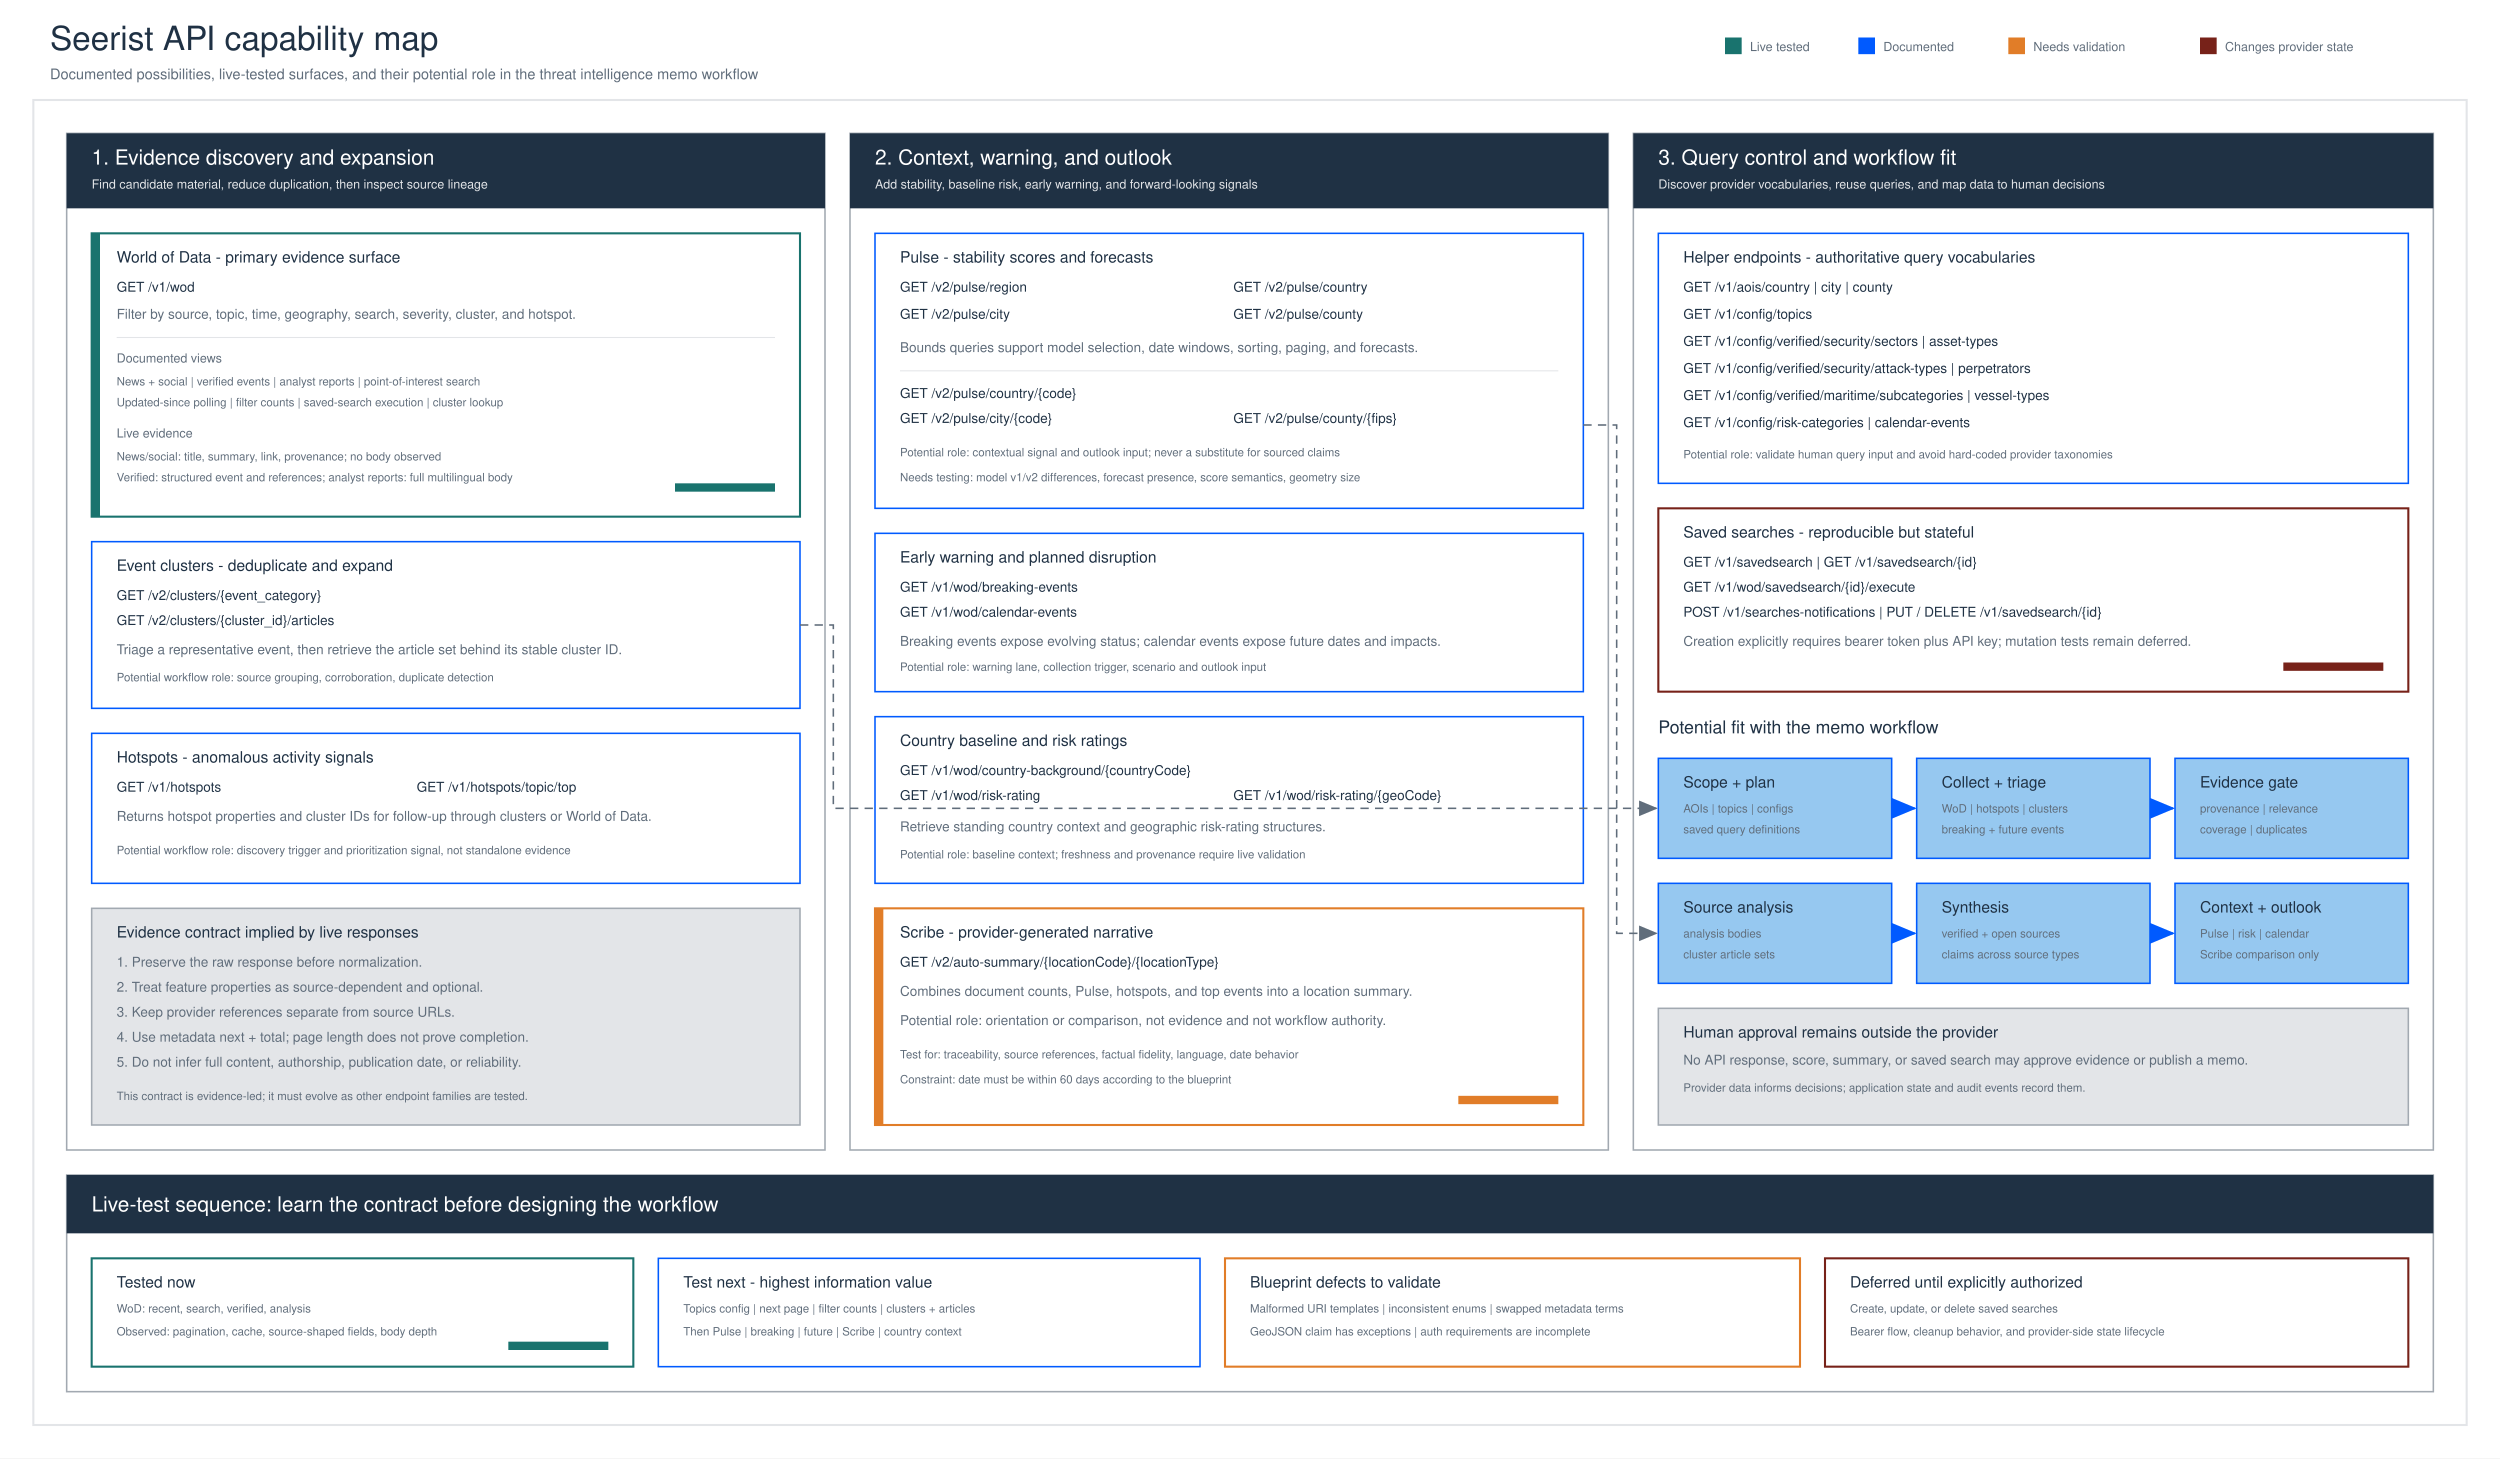
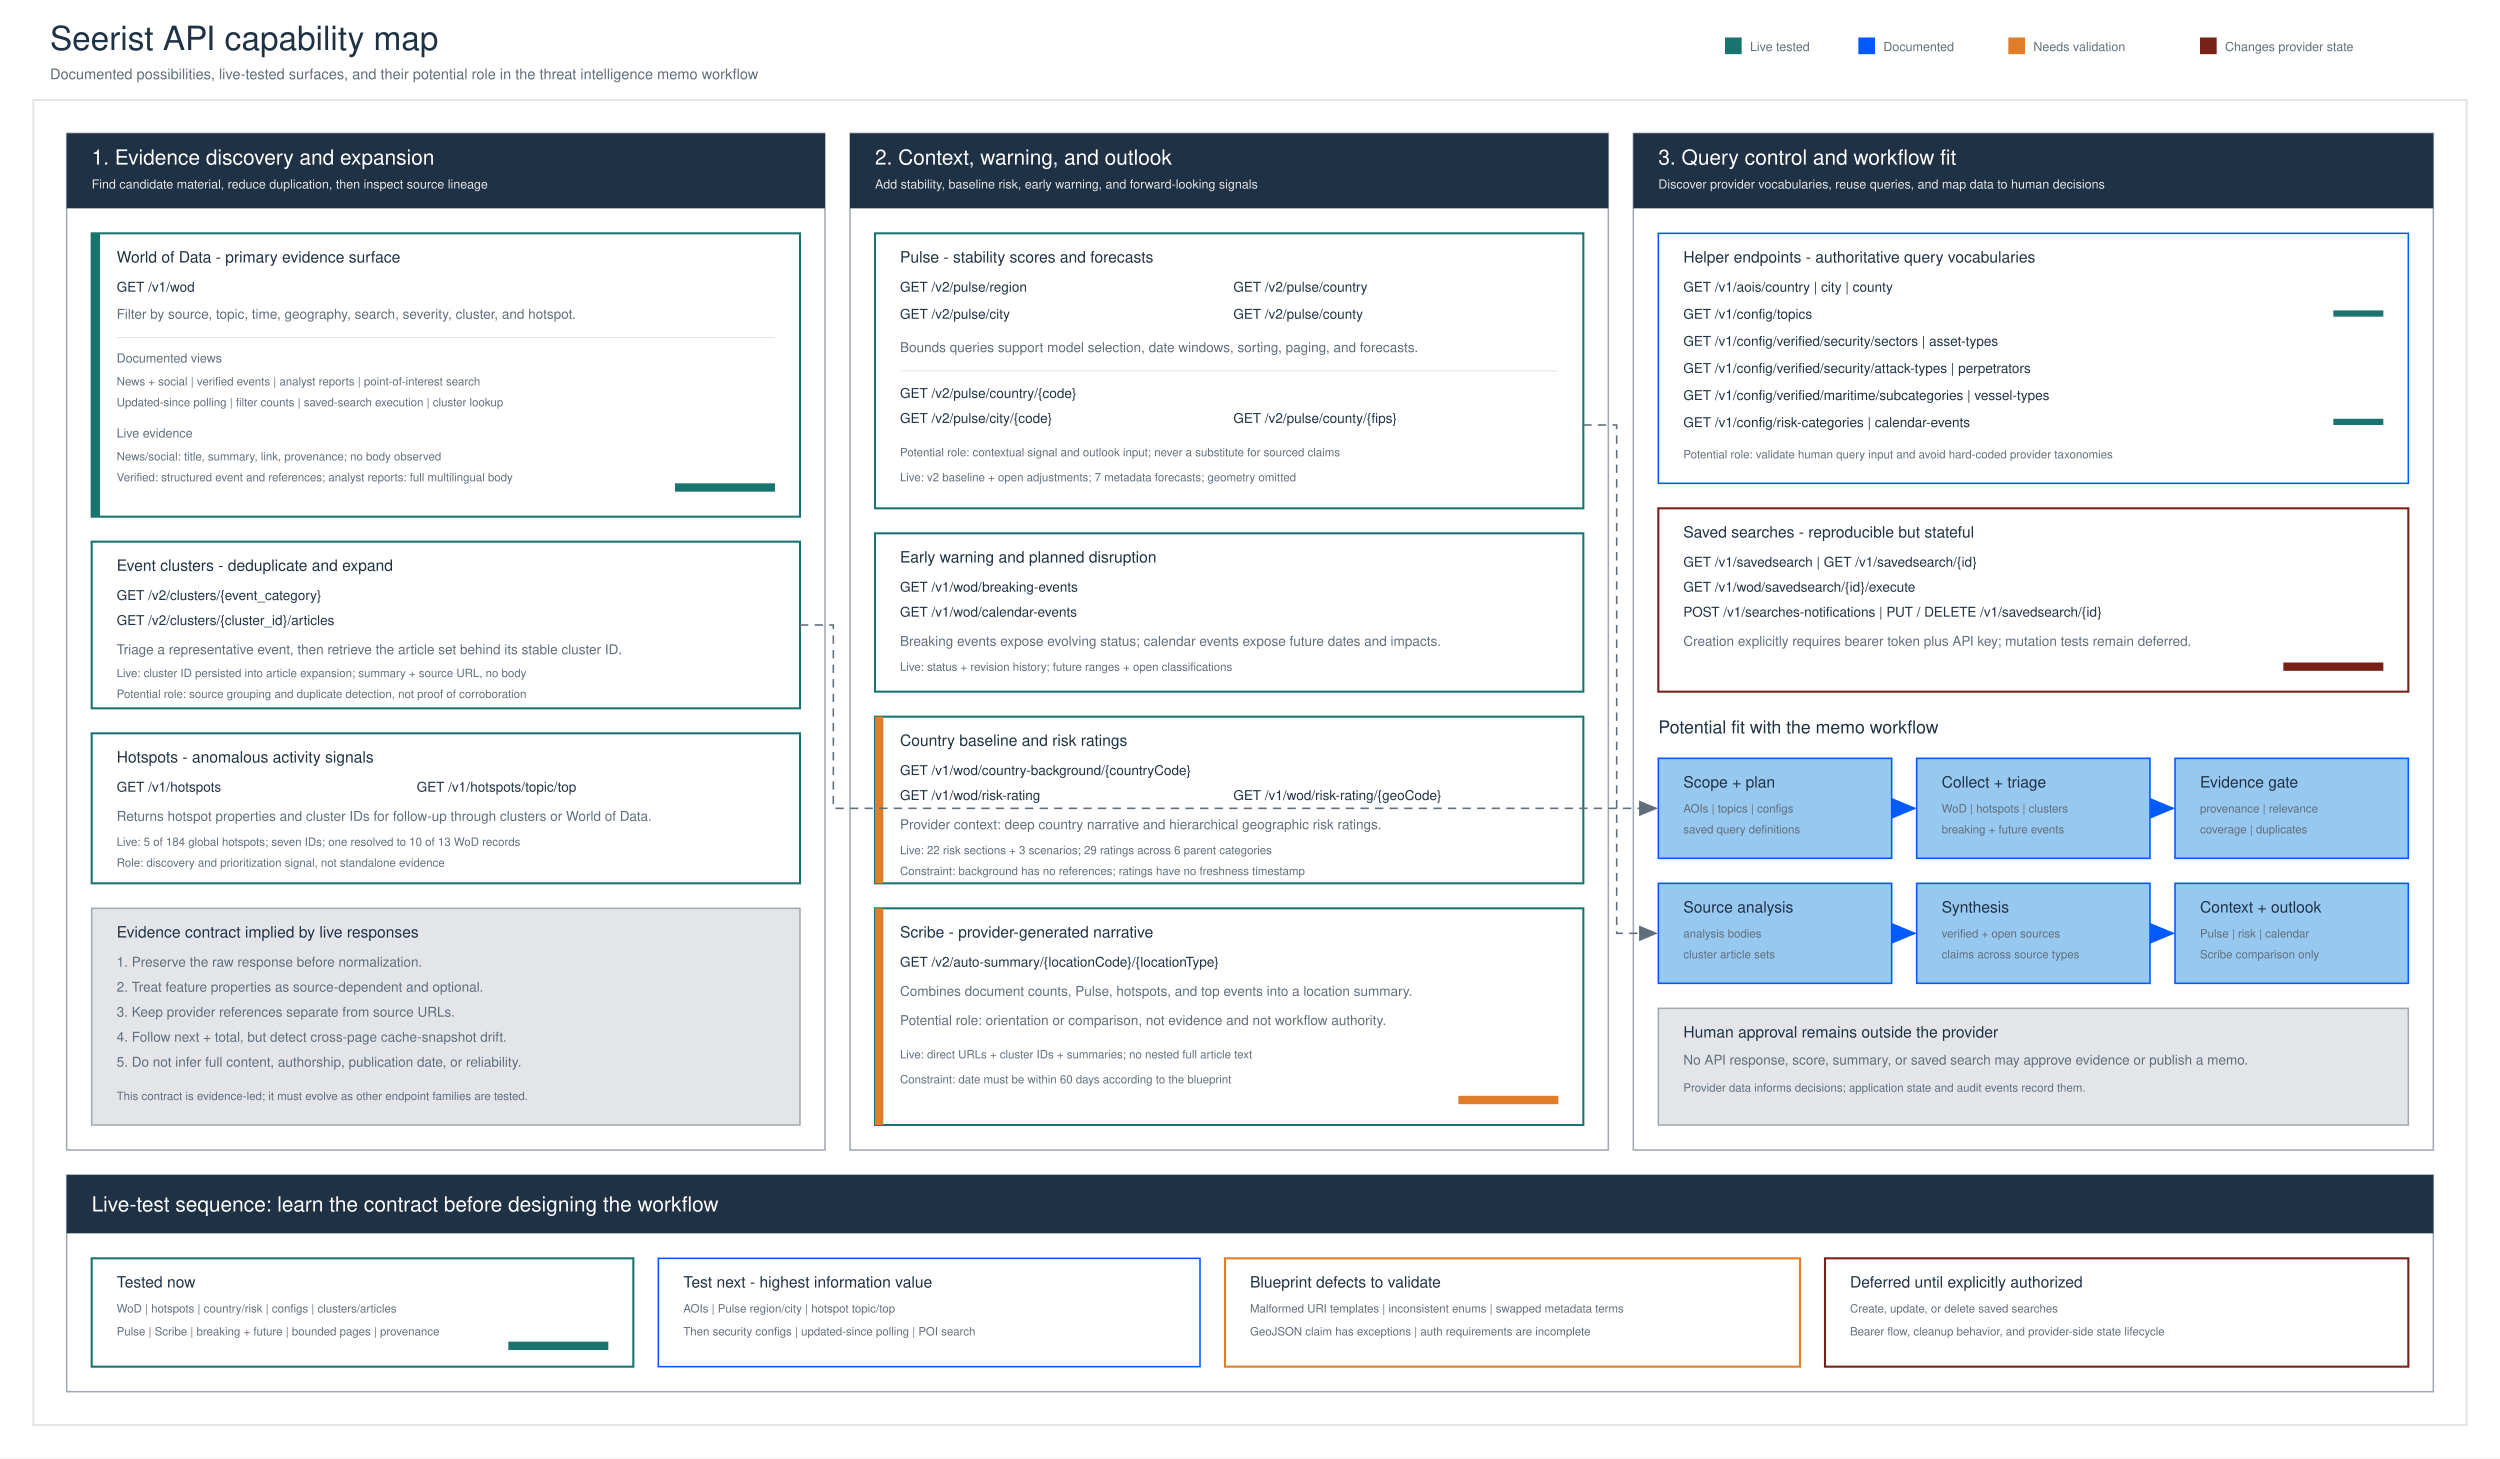
<svg xmlns="http://www.w3.org/2000/svg" width="2400" height="1400" viewBox="0 0 2400 1400" role="img" aria-labelledby="title description">
  <defs>
    <style>
      text { font-family: "VestasSans", "Helvetica Neue", Helvetica, Arial, sans-serif; letter-spacing: 0; }
      .canvas { fill: #FFFFFF; }
      .board { fill: #FFFFFF; stroke: #E3E5E8; stroke-width: 2; }
      .panel { fill: #FFFFFF; stroke: #A2A9B1; stroke-width: 1.5; }
      .panel-header { fill: #1F3144; }
      .page-title { fill: #1F3144; font-size: 32px; font-weight: 500; }
      .page-subtitle { fill: #606D7B; font-size: 14px; font-weight: 400; }
      .panel-title { fill: #FFFFFF; font-size: 20px; font-weight: 500; }
      .panel-subtitle { fill: #E3E5E8; font-size: 12px; font-weight: 400; }
      .section-title { fill: #1F3144; font-size: 17px; font-weight: 500; }
      .card-title { fill: #1F3144; font-size: 15px; font-weight: 500; }
      .endpoint { fill: #1F3144; font-size: 13px; font-weight: 500; }
      .body { fill: #606D7B; font-size: 13px; font-weight: 400; }
      .caption { fill: #606D7B; font-size: 12px; font-weight: 400; }
      .small { fill: #606D7B; font-size: 11px; font-weight: 400; }
      .white-small { fill: #FFFFFF; font-size: 11px; font-weight: 500; }
      .documented-card { fill: #FFFFFF; stroke: #005AFF; stroke-width: 1.5; }
      .tested-card { fill: #FFFFFF; stroke: #19736E; stroke-width: 2; }
      .caution-card { fill: #FFFFFF; stroke: #E17D28; stroke-width: 2; }
      .state-card { fill: #FFFFFF; stroke: #772219; stroke-width: 2; }
      .quiet-card { fill: #E3E5E8; stroke: #A2A9B1; stroke-width: 1.5; }
      .workflow-card { fill: #96C8F0; stroke: #005AFF; stroke-width: 1.5; }
      .tested-chip { fill: #19736E; }
      .documented-chip { fill: #005AFF; }
      .caution-chip { fill: #E17D28; }
      .state-chip { fill: #772219; }
      .divider { stroke: #E3E5E8; stroke-width: 1; }
      .flow-line { fill: none; stroke: #005AFF; stroke-width: 2; marker-end: url(#arrow-blue); }
      .context-line { fill: none; stroke: #606D7B; stroke-width: 1.5; stroke-dasharray: 8 6; marker-end: url(#arrow-grey); }
    </style>
    <marker id="arrow-blue" markerWidth="12" markerHeight="10" refX="11" refY="5" orient="auto" markerUnits="strokeWidth">
      <path d="M 0 0 L 12 5 L 0 10 z" fill="#005AFF" />
    </marker>
    <marker id="arrow-grey" markerWidth="12" markerHeight="10" refX="11" refY="5" orient="auto" markerUnits="strokeWidth">
      <path d="M 0 0 L 12 5 L 0 10 z" fill="#606D7B" />
    </marker>
  </defs>
  <rect class="canvas" x="0" y="0" width="2400" height="1400" />
  <text class="page-title" x="48" y="48">Seerist API capability map</text>
  <text class="page-subtitle" x="48" y="76">Documented possibilities, live-tested surfaces, and their potential role in the threat intelligence memo workflow</text>
  <rect class="tested-chip" x="1656" y="36" width="16" height="16" />
  <text class="caption" x="1680" y="49">Live tested</text>
  <rect class="documented-chip" x="1784" y="36" width="16" height="16" />
  <text class="caption" x="1808" y="49">Documented</text>
  <rect class="caution-chip" x="1928" y="36" width="16" height="16" />
  <text class="caption" x="1952" y="49">Needs validation</text>
  <rect class="state-chip" x="2112" y="36" width="16" height="16" />
  <text class="caption" x="2136" y="49">Changes provider state</text>
  <rect class="board" x="32" y="96" width="2336" height="1272" />
  <rect class="panel" x="64" y="128" width="728" height="976" />
  <rect class="panel-header" x="64" y="128" width="728" height="72" />
  <text class="panel-title" x="88" y="158">1. Evidence discovery and expansion</text>
  <text class="panel-subtitle" x="88" y="181">Find candidate material, reduce duplication, then inspect source lineage</text>
  <rect class="tested-card" x="88" y="224" width="680" height="272" />
  <rect class="tested-chip" x="88" y="224" width="8" height="272" />
  <text class="card-title" x="112" y="252">World of Data - primary evidence surface</text>
  <text class="endpoint" x="112" y="280">GET /v1/wod</text>
  <text class="body" x="112" y="306">Filter by source, topic, time, geography, search, severity, cluster, and hotspot.</text>
  <line class="divider" x1="112" y1="324" x2="744" y2="324" />
  <text class="caption" x="112" y="348">Documented views</text>
  <text class="small" x="112" y="370">News + social | verified events | analyst reports | point-of-interest search</text>
  <text class="small" x="112" y="390">Updated-since polling | filter counts | saved-search execution | cluster lookup</text>
  <text class="caption" x="112" y="420">Live evidence</text>
  <text class="small" x="112" y="442">News/social: title, summary, link, provenance; no body observed</text>
  <text class="small" x="112" y="462">Verified: structured event and references; analyst reports: full multilingual body</text>
  <rect class="tested-chip" x="648" y="464" width="96" height="8" />
-   <rect class="documented-card" x="88" y="520" width="680" height="160" />
+   <rect class="tested-card" x="88" y="520" width="680" height="160" />
  <text class="card-title" x="112" y="548">Event clusters - deduplicate and expand</text>
  <text class="endpoint" x="112" y="576">GET /v2/clusters/{event_category}</text>
  <text class="endpoint" x="112" y="600">GET /v2/clusters/{cluster_id}/articles</text>
  <text class="body" x="112" y="628">Triage a representative event, then retrieve the article set behind its stable cluster ID.</text>
-   <text class="small" x="112" y="654">Potential workflow role: source grouping, corroboration, duplicate detection</text>
-   <rect class="documented-card" x="88" y="704" width="680" height="144" />
+   <text class="small" x="112" y="650">Live: cluster ID persisted into article expansion; summary + source URL, no body</text>
+   <text class="small" x="112" y="670">Potential role: source grouping and duplicate detection, not proof of corroboration</text>
+   <rect class="tested-card" x="88" y="704" width="680" height="144" />
  <text class="card-title" x="112" y="732">Hotspots - anomalous activity signals</text>
  <text class="endpoint" x="112" y="760">GET /v1/hotspots</text>
  <text class="endpoint" x="400" y="760">GET /v1/hotspots/topic/top</text>
  <text class="body" x="112" y="788">Returns hotspot properties and cluster IDs for follow-up through clusters or World of Data.</text>
-   <text class="small" x="112" y="820">Potential workflow role: discovery trigger and prioritization signal, not standalone evidence</text>
+   <text class="small" x="112" y="812">Live: 5 of 184 global hotspots; seven IDs; one resolved to 10 of 13 WoD records</text>
+   <text class="small" x="112" y="832">Role: discovery and prioritization signal, not standalone evidence</text>
  <rect class="quiet-card" x="88" y="872" width="680" height="208" />
  <text class="card-title" x="112" y="900">Evidence contract implied by live responses</text>
  <text class="body" x="112" y="928">1. Preserve the raw response before normalization.</text>
  <text class="body" x="112" y="952">2. Treat feature properties as source-dependent and optional.</text>
  <text class="body" x="112" y="976">3. Keep provider references separate from source URLs.</text>
-   <text class="body" x="112" y="1000">4. Use metadata next + total; page length does not prove completion.</text>
+   <text class="body" x="112" y="1000">4. Follow next + total, but detect cross-page cache-snapshot drift.</text>
  <text class="body" x="112" y="1024">5. Do not infer full content, authorship, publication date, or reliability.</text>
  <text class="small" x="112" y="1056">This contract is evidence-led; it must evolve as other endpoint families are tested.</text>
  <rect class="panel" x="816" y="128" width="728" height="976" />
  <rect class="panel-header" x="816" y="128" width="728" height="72" />
  <text class="panel-title" x="840" y="158">2. Context, warning, and outlook</text>
  <text class="panel-subtitle" x="840" y="181">Add stability, baseline risk, early warning, and forward-looking signals</text>
-   <rect class="documented-card" x="840" y="224" width="680" height="264" />
+   <rect class="tested-card" x="840" y="224" width="680" height="264" />
  <text class="card-title" x="864" y="252">Pulse - stability scores and forecasts</text>
  <text class="endpoint" x="864" y="280">GET /v2/pulse/region</text>
  <text class="endpoint" x="1184" y="280">GET /v2/pulse/country</text>
  <text class="endpoint" x="864" y="306">GET /v2/pulse/city</text>
  <text class="endpoint" x="1184" y="306">GET /v2/pulse/county</text>
  <text class="body" x="864" y="338">Bounds queries support model selection, date windows, sorting, paging, and forecasts.</text>
  <line class="divider" x1="864" y1="356" x2="1496" y2="356" />
  <text class="endpoint" x="864" y="382">GET /v2/pulse/country/{code}</text>
  <text class="endpoint" x="864" y="406">GET /v2/pulse/city/{code}</text>
  <text class="endpoint" x="1184" y="406">GET /v2/pulse/county/{fips}</text>
  <text class="small" x="864" y="438">Potential role: contextual signal and outlook input; never a substitute for sourced claims</text>
-   <text class="small" x="864" y="462">Needs testing: model v1/v2 differences, forecast presence, score semantics, geometry size</text>
-   <rect class="documented-card" x="840" y="512" width="680" height="152" />
+   <text class="small" x="864" y="462">Live: v2 baseline + open adjustments; 7 metadata forecasts; geometry omitted</text>
+   <rect class="tested-card" x="840" y="512" width="680" height="152" />
  <text class="card-title" x="864" y="540">Early warning and planned disruption</text>
  <text class="endpoint" x="864" y="568">GET /v1/wod/breaking-events</text>
  <text class="endpoint" x="864" y="592">GET /v1/wod/calendar-events</text>
  <text class="body" x="864" y="620">Breaking events expose evolving status; calendar events expose future dates and impacts.</text>
-   <text class="small" x="864" y="644">Potential role: warning lane, collection trigger, scenario and outlook input</text>
-   <rect class="documented-card" x="840" y="688" width="680" height="160" />
+   <text class="small" x="864" y="644">Live: status + revision history; future ranges + open classifications</text>
+   <rect class="tested-card" x="840" y="688" width="680" height="160" />
+   <rect class="caution-chip" x="840" y="688" width="8" height="160" />
  <text class="card-title" x="864" y="716">Country baseline and risk ratings</text>
  <text class="endpoint" x="864" y="744">GET /v1/wod/country-background/{countryCode}</text>
  <text class="endpoint" x="864" y="768">GET /v1/wod/risk-rating</text>
  <text class="endpoint" x="1184" y="768">GET /v1/wod/risk-rating/{geoCode}</text>
-   <text class="body" x="864" y="798">Retrieve standing country context and geographic risk-rating structures.</text>
-   <text class="small" x="864" y="824">Potential role: baseline context; freshness and provenance require live validation</text>
-   <rect class="caution-card" x="840" y="872" width="680" height="208" />
+   <text class="body" x="864" y="796">Provider context: deep country narrative and hierarchical geographic risk ratings.</text>
+   <text class="small" x="864" y="820">Live: 22 risk sections + 3 scenarios; 29 ratings across 6 parent categories</text>
+   <text class="small" x="864" y="840">Constraint: background has no references; ratings have no freshness timestamp</text>
+   <rect class="tested-card" x="840" y="872" width="680" height="208" />
  <rect class="caution-chip" x="840" y="872" width="8" height="208" />
  <text class="card-title" x="864" y="900">Scribe - provider-generated narrative</text>
  <text class="endpoint" x="864" y="928">GET /v2/auto-summary/{locationCode}/{locationType}</text>
  <text class="body" x="864" y="956">Combines document counts, Pulse, hotspots, and top events into a location summary.</text>
  <text class="body" x="864" y="984">Potential role: orientation or comparison, not evidence and not workflow authority.</text>
-   <text class="small" x="864" y="1016">Test for: traceability, source references, factual fidelity, language, date behavior</text>
+   <text class="small" x="864" y="1016">Live: direct URLs + cluster IDs + summaries; no nested full article text</text>
  <text class="small" x="864" y="1040">Constraint: date must be within 60 days according to the blueprint</text>
  <rect class="caution-chip" x="1400" y="1052" width="96" height="8" />
  <rect class="panel" x="1568" y="128" width="768" height="976" />
  <rect class="panel-header" x="1568" y="128" width="768" height="72" />
  <text class="panel-title" x="1592" y="158">3. Query control and workflow fit</text>
  <text class="panel-subtitle" x="1592" y="181">Discover provider vocabularies, reuse queries, and map data to human decisions</text>
  <rect class="documented-card" x="1592" y="224" width="720" height="240" />
  <text class="card-title" x="1616" y="252">Helper endpoints - authoritative query vocabularies</text>
  <text class="endpoint" x="1616" y="280">GET /v1/aois/country | city | county</text>
  <text class="endpoint" x="1616" y="306">GET /v1/config/topics</text>
+   <rect class="tested-chip" x="2240" y="298" width="48" height="6" />
  <text class="endpoint" x="1616" y="332">GET /v1/config/verified/security/sectors | asset-types</text>
  <text class="endpoint" x="1616" y="358">GET /v1/config/verified/security/attack-types | perpetrators</text>
  <text class="endpoint" x="1616" y="384">GET /v1/config/verified/maritime/subcategories | vessel-types</text>
  <text class="endpoint" x="1616" y="410">GET /v1/config/risk-categories | calendar-events</text>
+   <rect class="tested-chip" x="2240" y="402" width="48" height="6" />
  <text class="small" x="1616" y="440">Potential role: validate human query input and avoid hard-coded provider taxonomies</text>
  <rect class="state-card" x="1592" y="488" width="720" height="176" />
  <text class="card-title" x="1616" y="516">Saved searches - reproducible but stateful</text>
  <text class="endpoint" x="1616" y="544">GET /v1/savedsearch | GET /v1/savedsearch/{id}</text>
  <text class="endpoint" x="1616" y="568">GET /v1/wod/savedsearch/{id}/execute</text>
  <text class="endpoint" x="1616" y="592">POST /v1/searches-notifications | PUT / DELETE /v1/savedsearch/{id}</text>
  <text class="body" x="1616" y="620">Creation explicitly requires bearer token plus API key; mutation tests remain deferred.</text>
  <rect class="state-chip" x="2192" y="636" width="96" height="8" />
  <text class="section-title" x="1592" y="704">Potential fit with the memo workflow</text>
  <rect class="workflow-card" x="1592" y="728" width="224" height="96" />
  <text class="card-title" x="1616" y="756">Scope + plan</text>
  <text class="small" x="1616" y="780">AOIs | topics | configs</text>
  <text class="small" x="1616" y="800">saved query definitions</text>
  <rect class="workflow-card" x="1840" y="728" width="224" height="96" />
  <text class="card-title" x="1864" y="756">Collect + triage</text>
  <text class="small" x="1864" y="780">WoD | hotspots | clusters</text>
  <text class="small" x="1864" y="800">breaking + future events</text>
  <rect class="workflow-card" x="2088" y="728" width="224" height="96" />
  <text class="card-title" x="2112" y="756">Evidence gate</text>
  <text class="small" x="2112" y="780">provenance | relevance</text>
  <text class="small" x="2112" y="800">coverage | duplicates</text>
  <path class="flow-line" d="M 1816 776 L 1838 776" />
  <path class="flow-line" d="M 2064 776 L 2086 776" />
  <rect class="workflow-card" x="1592" y="848" width="224" height="96" />
  <text class="card-title" x="1616" y="876">Source analysis</text>
  <text class="small" x="1616" y="900">analysis bodies</text>
  <text class="small" x="1616" y="920">cluster article sets</text>
  <rect class="workflow-card" x="1840" y="848" width="224" height="96" />
  <text class="card-title" x="1864" y="876">Synthesis</text>
  <text class="small" x="1864" y="900">verified + open sources</text>
  <text class="small" x="1864" y="920">claims across source types</text>
  <rect class="workflow-card" x="2088" y="848" width="224" height="96" />
  <text class="card-title" x="2112" y="876">Context + outlook</text>
  <text class="small" x="2112" y="900">Pulse | risk | calendar</text>
  <text class="small" x="2112" y="920">Scribe comparison only</text>
  <path class="flow-line" d="M 1816 896 L 1838 896" />
  <path class="flow-line" d="M 2064 896 L 2086 896" />
  <rect class="quiet-card" x="1592" y="968" width="720" height="112" />
  <text class="card-title" x="1616" y="996">Human approval remains outside the provider</text>
  <text class="body" x="1616" y="1022">No API response, score, summary, or saved search may approve evidence or publish a memo.</text>
  <text class="small" x="1616" y="1048">Provider data informs decisions; application state and audit events record them.</text>
  <rect class="panel" x="64" y="1128" width="2272" height="208" />
  <rect class="panel-header" x="64" y="1128" width="2272" height="56" />
  <text class="panel-title" x="88" y="1163">Live-test sequence: learn the contract before designing the workflow</text>
  <rect class="tested-card" x="88" y="1208" width="520" height="104" />
  <text class="card-title" x="112" y="1236">Tested now</text>
-   <text class="small" x="112" y="1260">WoD: recent, search, verified, analysis</text>
-   <text class="small" x="112" y="1282">Observed: pagination, cache, source-shaped fields, body depth</text>
+   <text class="small" x="112" y="1260">WoD | hotspots | country/risk | configs | clusters/articles</text>
+   <text class="small" x="112" y="1282">Pulse | Scribe | breaking + future | bounded pages | provenance</text>
  <rect class="tested-chip" x="488" y="1288" width="96" height="8" />
  <rect class="documented-card" x="632" y="1208" width="520" height="104" />
  <text class="card-title" x="656" y="1236">Test next - highest information value</text>
-   <text class="small" x="656" y="1260">Topics config | next page | filter counts | clusters + articles</text>
-   <text class="small" x="656" y="1282">Then Pulse | breaking | future | Scribe | country context</text>
+   <text class="small" x="656" y="1260">AOIs | Pulse region/city | hotspot topic/top</text>
+   <text class="small" x="656" y="1282">Then security configs | updated-since polling | POI search</text>
  <rect class="caution-card" x="1176" y="1208" width="552" height="104" />
  <text class="card-title" x="1200" y="1236">Blueprint defects to validate</text>
  <text class="small" x="1200" y="1260">Malformed URI templates | inconsistent enums | swapped metadata terms</text>
  <text class="small" x="1200" y="1282">GeoJSON claim has exceptions | auth requirements are incomplete</text>
  <rect class="state-card" x="1752" y="1208" width="560" height="104" />
  <text class="card-title" x="1776" y="1236">Deferred until explicitly authorized</text>
  <text class="small" x="1776" y="1260">Create, update, or delete saved searches</text>
  <text class="small" x="1776" y="1282">Bearer flow, cleanup behavior, and provider-side state lifecycle</text>
  <path class="context-line" d="M 768 600 L 800 600 L 800 776 L 1590 776" />
  <path class="context-line" d="M 1520 408 L 1552 408 L 1552 896 L 1590 896" />
</svg>
